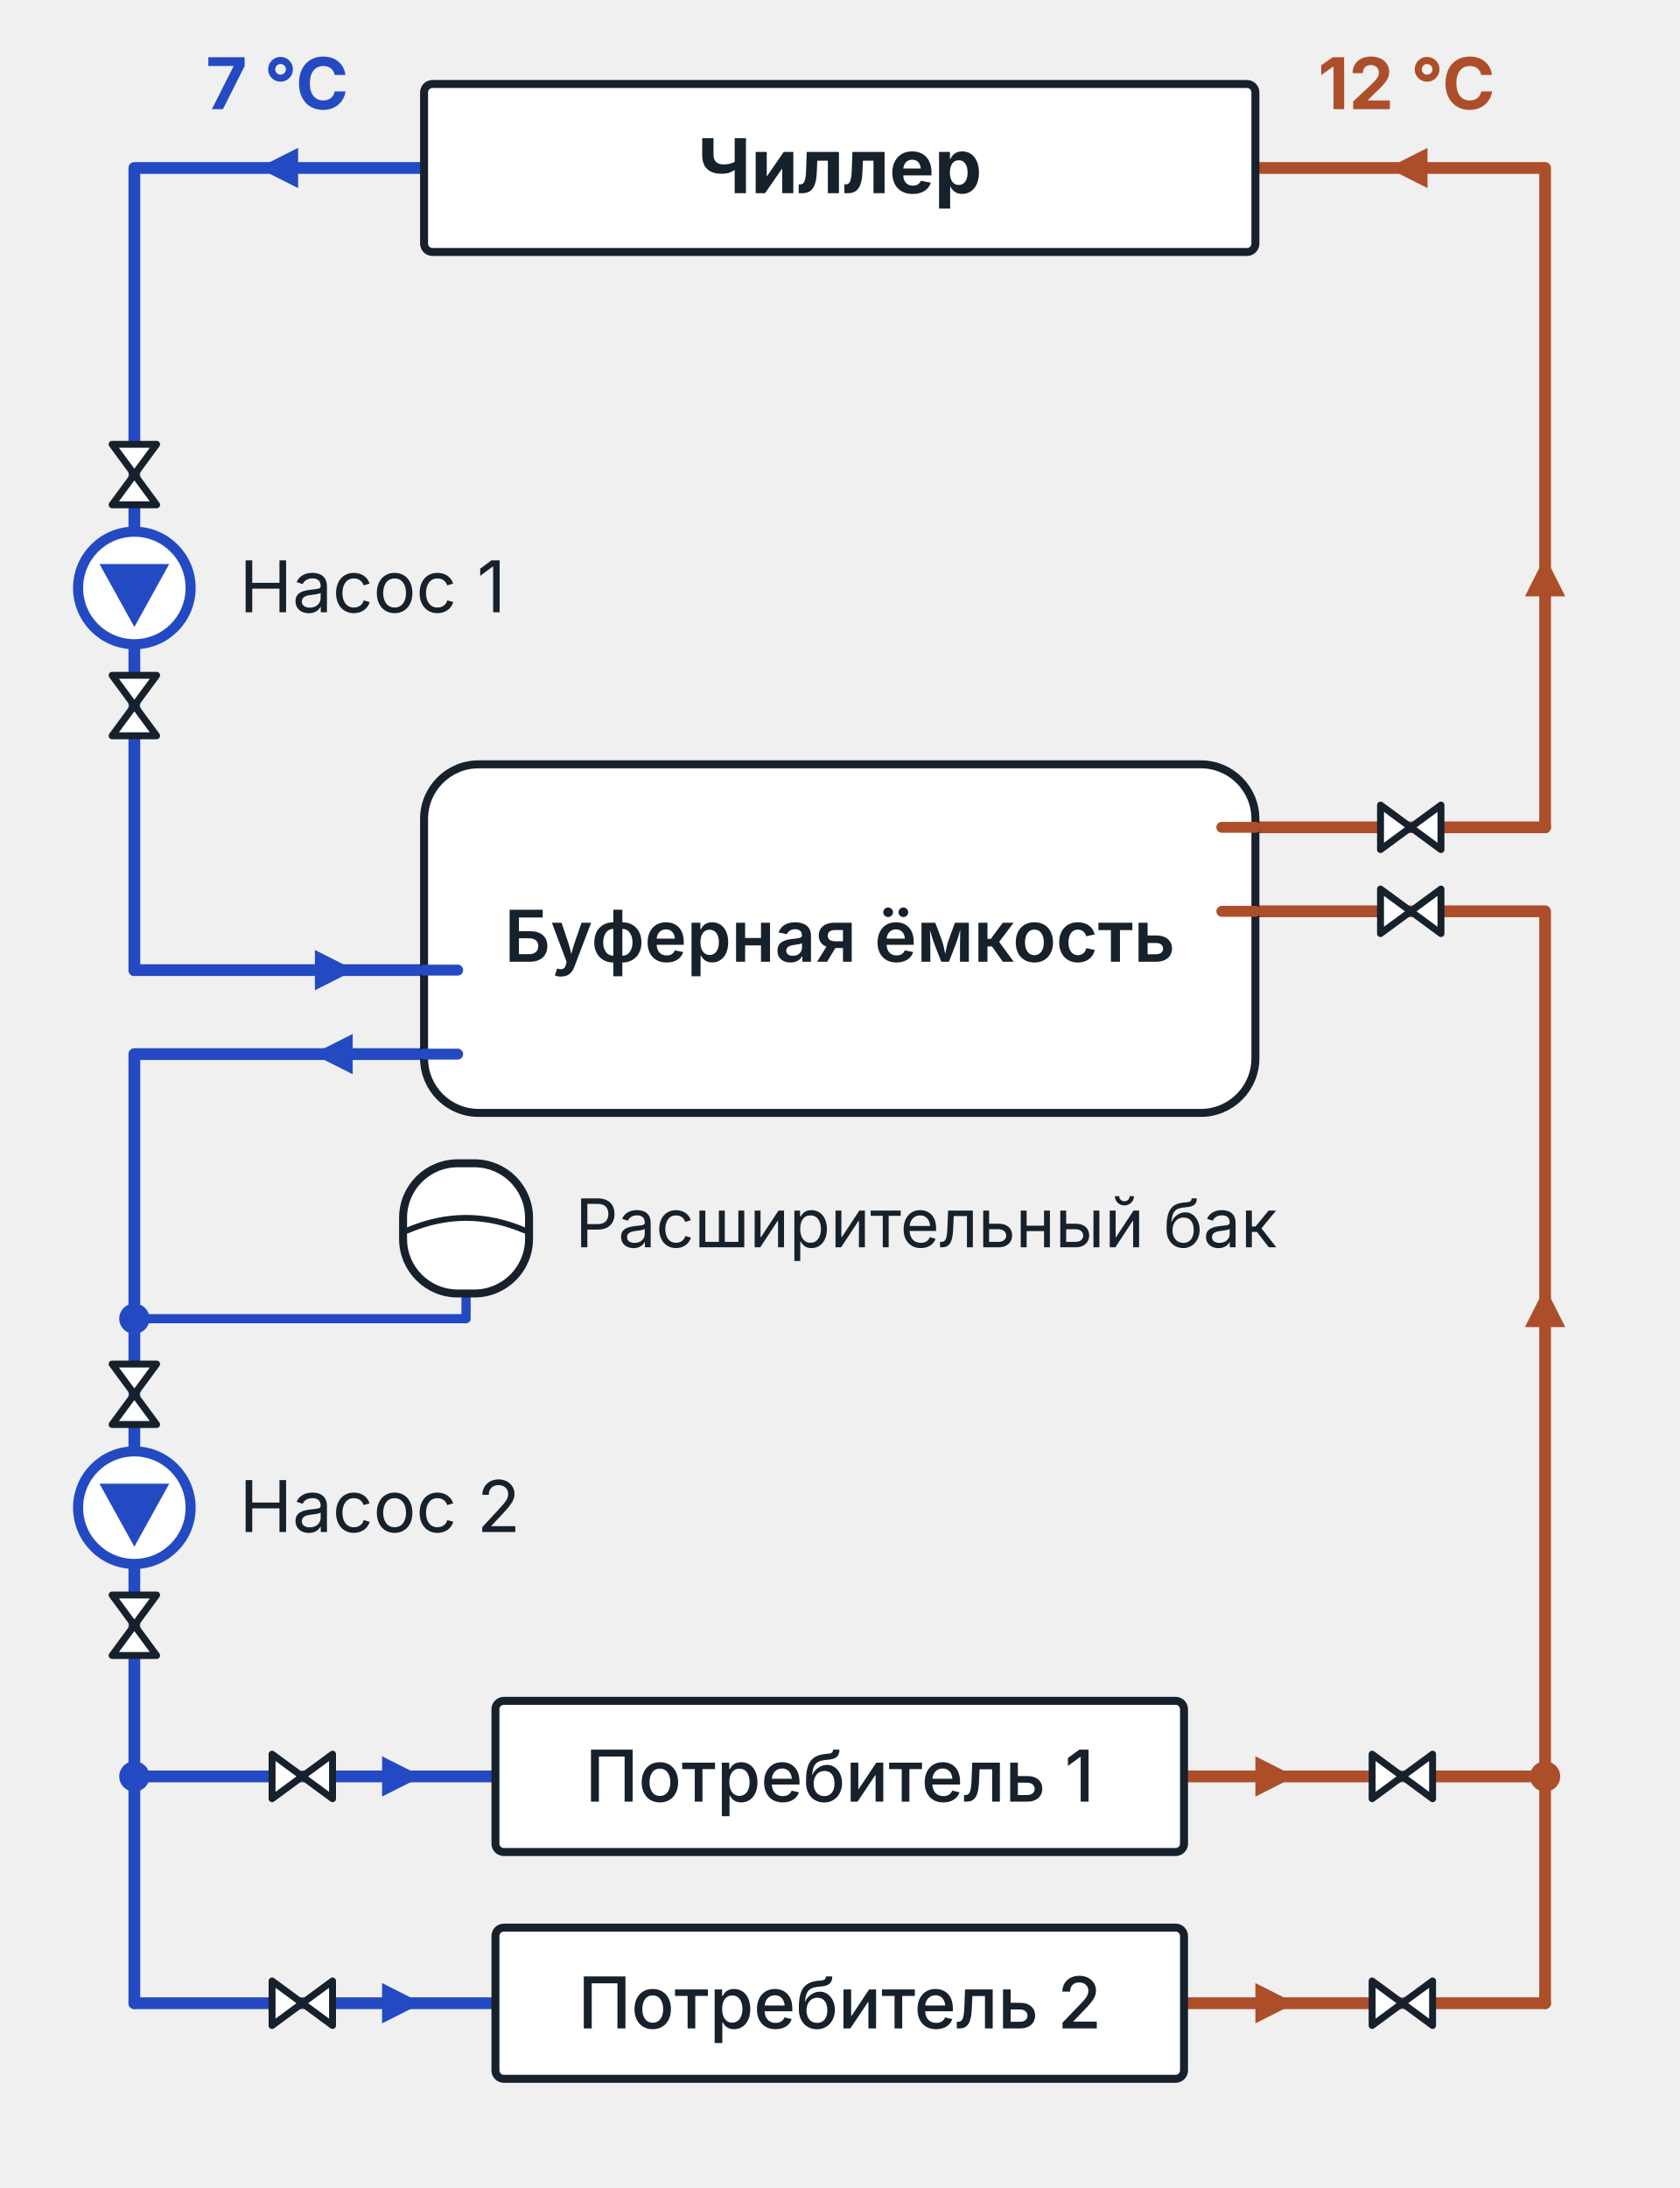
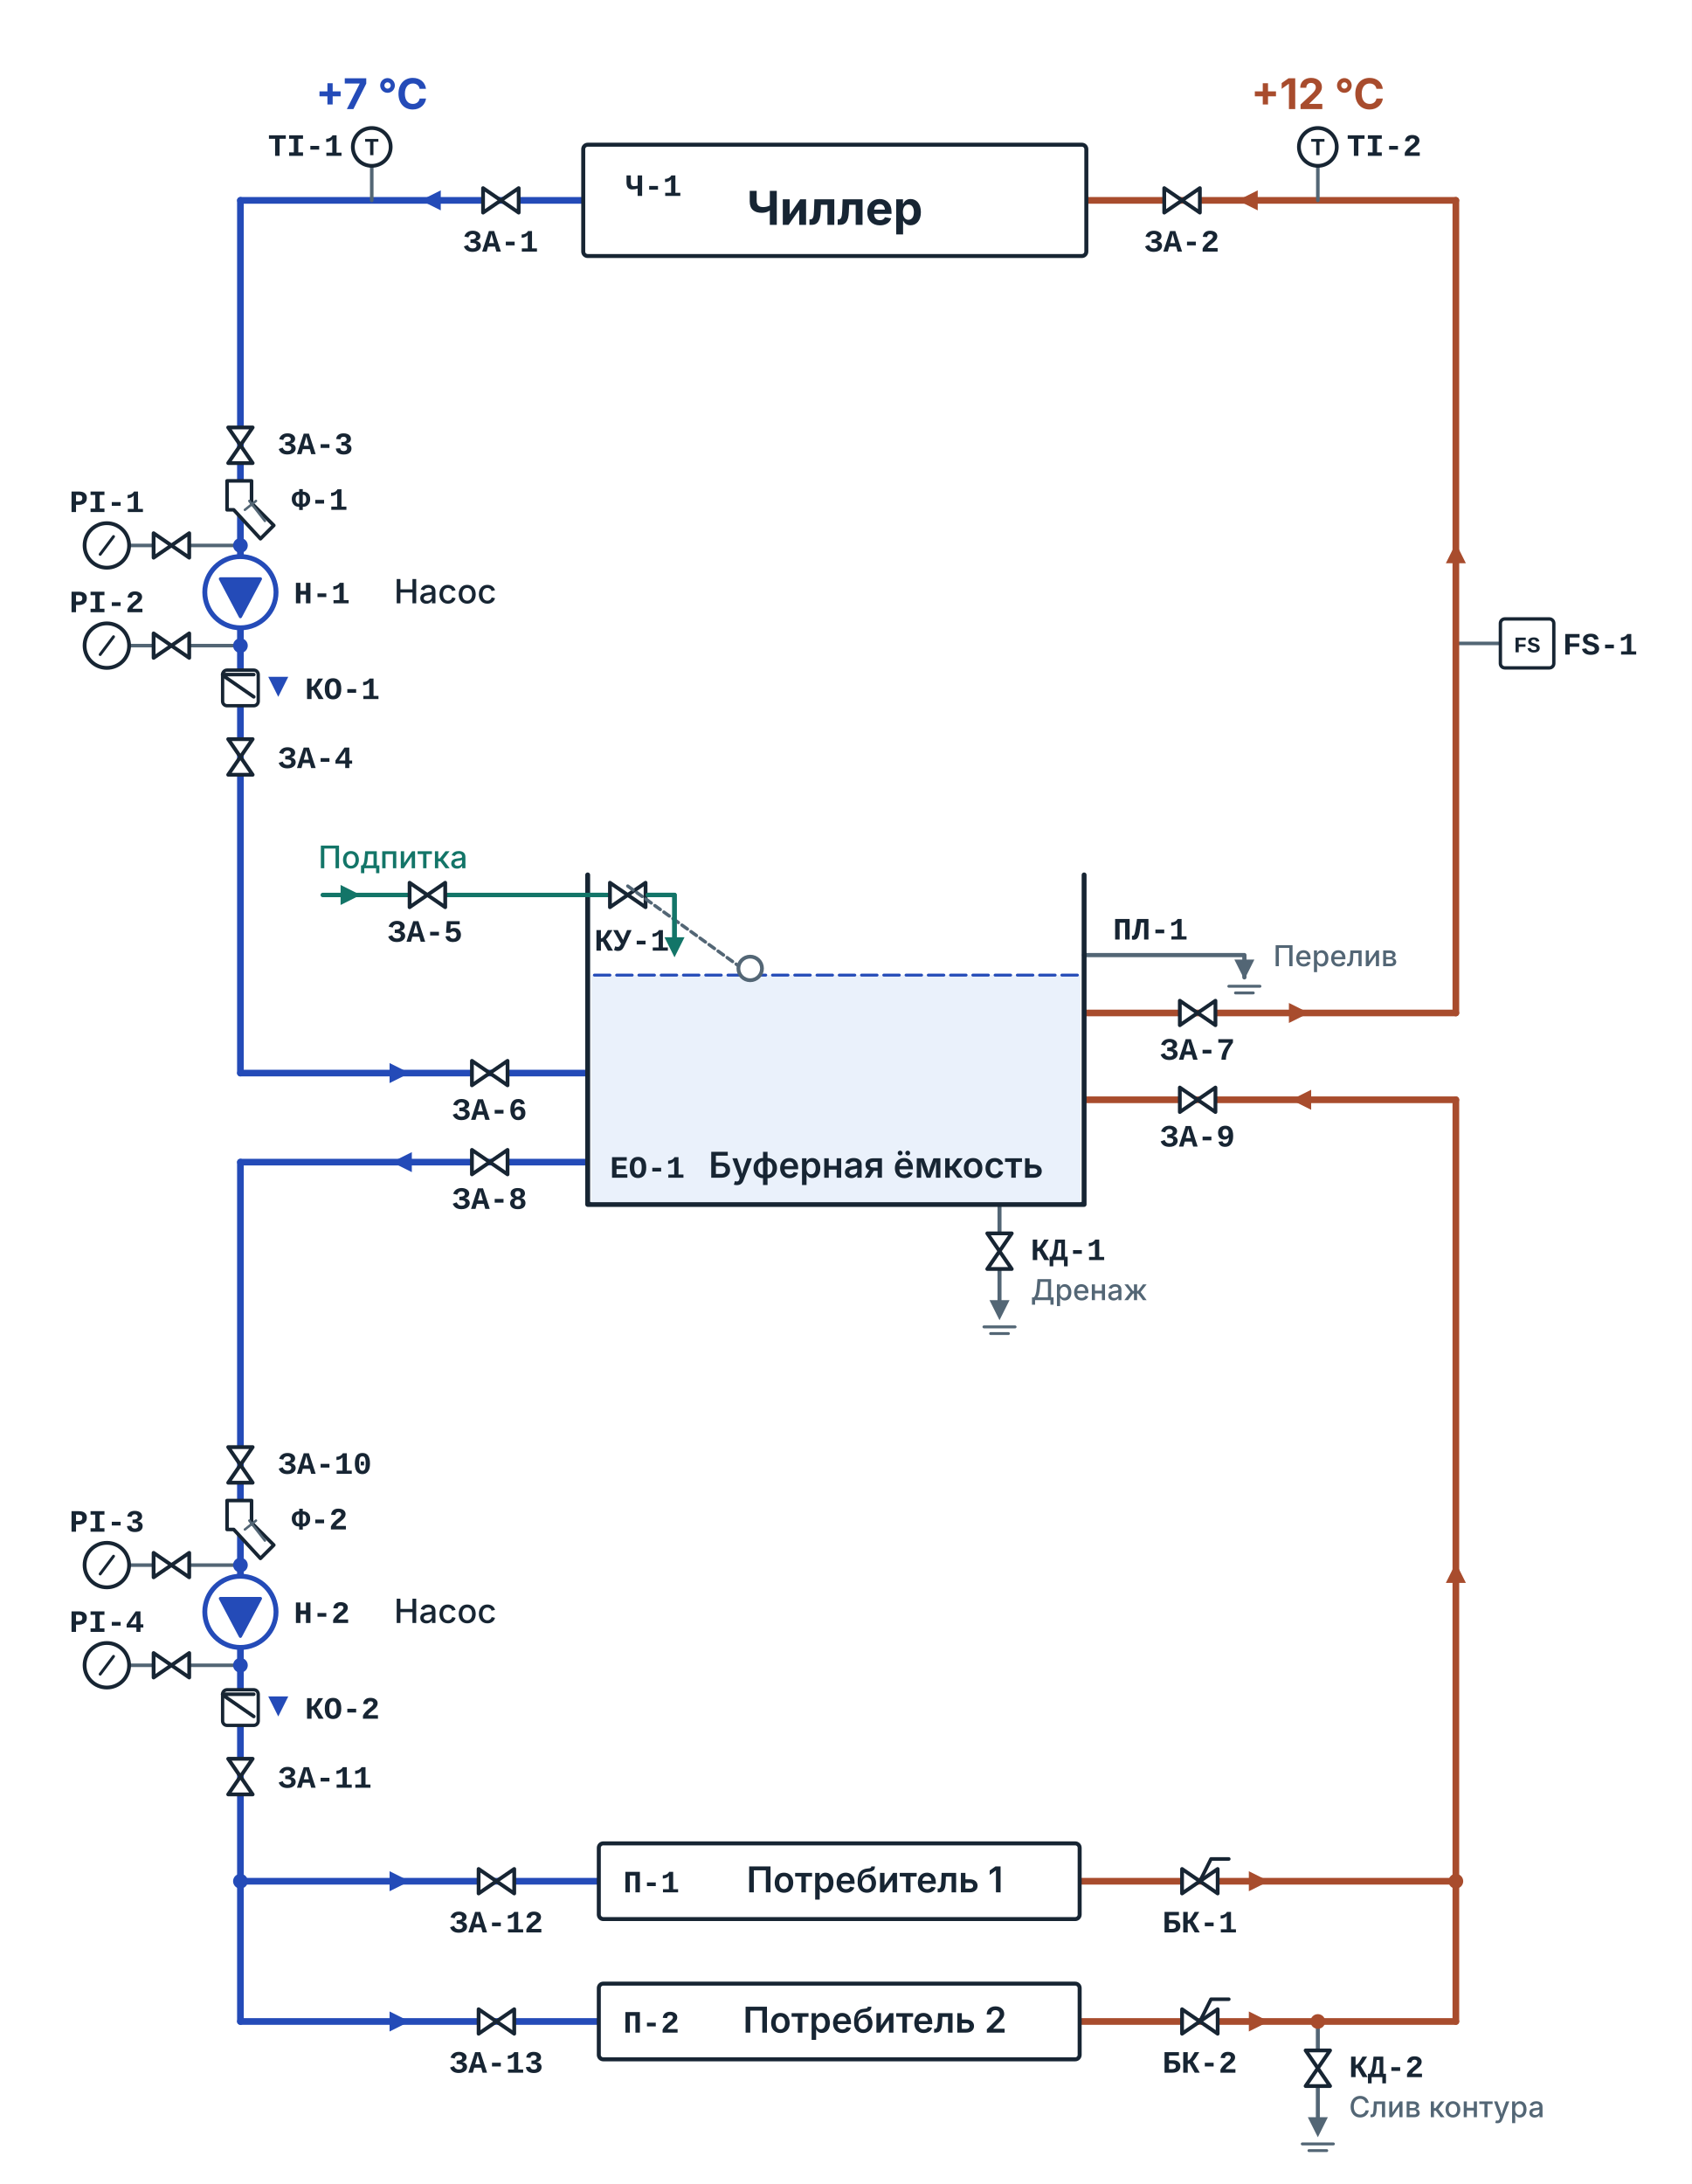
- <svg xmlns="http://www.w3.org/2000/svg" viewBox="0 0 400 521" role="img" aria-labelledby="title desc">
-   <g font-family="Inter, Arial, sans-serif" fill="#16212c">
-     <path d="M101 40 H32 V231" fill="none" stroke="#234ac2" stroke-width="2.8" stroke-linejoin="round" stroke-linecap="round" />
-     <path d="M299 40 H368 V197" fill="none" stroke="#ad4e2a" stroke-width="2.8" stroke-linejoin="round" stroke-linecap="round" />
-     <g class="source">
-       <rect x="101" y="20" width="198" height="40" rx="2" fill="#fff" stroke="#16212c" stroke-width="1.9" />
-       <text x="200" y="46" text-anchor="middle" font-size="18" font-weight="650" fill="#16212c">Чиллер</text>
-     </g>
-     <path class="flow" transform="translate(66 40) rotate(180)" d="M-5 -4.8 L4.5 0 L-5 4.8 Z" fill="#234ac2" />
-     <g class="temperatures">
-       <text x="66" y="26" text-anchor="middle" font-size="17" font-weight="650" fill="#234ac2">7 °C</text>
-       <text x="335" y="26" text-anchor="middle" font-size="17" font-weight="650" fill="#ad4e2a">12 °C</text>
-     </g>
-     <path d="M32 231 H101" fill="none" stroke="#234ac2" stroke-width="2.8" stroke-linejoin="round" stroke-linecap="round" />
-     <path d="M299 197 H368" fill="none" stroke="#ad4e2a" stroke-width="2.8" stroke-linejoin="round" stroke-linecap="round" />
-     <path class="flow" transform="translate(335 40) rotate(180)" d="M-5 -4.8 L4.5 0 L-5 4.8 Z" fill="#ad4e2a" />
-     <path class="flow" transform="translate(368 137) rotate(270)" d="M-5 -4.8 L4.5 0 L-5 4.8 Z" fill="#ad4e2a" />
-     <path class="flow" transform="translate(80 231) rotate(0)" d="M-5 -4.8 L4.5 0 L-5 4.8 Z" fill="#234ac2" />
-     <g class="valve">
-       <path transform="translate(336 197) rotate(0)" d="M-7.2 -5.3 L0 0 L-7.2 5.3 Z M7.2 -5.3 L0 0 L7.2 5.3 Z" fill="#fff" stroke="#16212c" stroke-width="1.65" stroke-linejoin="round" />
-     </g>
-     <path d="M101 251 H32 V477" fill="none" stroke="#234ac2" stroke-width="2.8" stroke-linejoin="round" stroke-linecap="round" />
-     <path d="M299 217 H368 V477" fill="none" stroke="#ad4e2a" stroke-width="2.8" stroke-linejoin="round" stroke-linecap="round" />
-     <path class="flow" transform="translate(79 251) rotate(180)" d="M-5 -4.8 L4.5 0 L-5 4.8 Z" fill="#234ac2" />
-     <path class="flow" transform="translate(368 311) rotate(270)" d="M-5 -4.8 L4.5 0 L-5 4.8 Z" fill="#ad4e2a" />
-     <g class="buffer-tank">
-       <rect x="101" y="182" width="198" height="83" rx="13" fill="#fff" stroke="#16212c" stroke-width="1.9" />
-       <path d="M101 231 H109 M101 251 H109" fill="none" stroke="#234ac2" stroke-width="2.6" stroke-linejoin="round" stroke-linecap="round" />
-       <path d="M291 197 H299 M291 217 H299" fill="none" stroke="#ad4e2a" stroke-width="2.6" stroke-linejoin="round" stroke-linecap="round" />
-       <text x="200" y="229" text-anchor="middle" font-size="17" font-weight="600" fill="#16212c">Буферная ёмкость</text>
-     </g>
-     <g class="valve">
-       <path transform="translate(336 217) rotate(0)" d="M-7.2 -5.3 L0 0 L-7.2 5.3 Z M7.2 -5.3 L0 0 L7.2 5.3 Z" fill="#fff" stroke="#16212c" stroke-width="1.65" stroke-linejoin="round" />
-     </g>
-     <g class="valve">
-       <path transform="translate(32 113) rotate(90)" d="M-7.2 -5.3 L0 0 L-7.2 5.3 Z M7.2 -5.3 L0 0 L7.2 5.3 Z" fill="#fff" stroke="#16212c" stroke-width="1.65" stroke-linejoin="round" />
-     </g>
-     <g class="pump">
-       <circle cx="32" cy="140" r="13.4" fill="#fff" stroke="#234ac2" stroke-width="2.4" />
-       <path d="M23.7 134.3 h16.6 l-8.3 15 Z" fill="#234ac2" />
-       <text x="57" y="145.8" text-anchor="start" font-size="17" font-weight="400" fill="#16212c">Насос 1</text>
-     </g>
-     <g class="valve">
-       <path transform="translate(32 168) rotate(90)" d="M-7.2 -5.3 L0 0 L-7.2 5.3 Z M7.2 -5.3 L0 0 L7.2 5.3 Z" fill="#fff" stroke="#16212c" stroke-width="1.65" stroke-linejoin="round" />
-     </g>
-     <g class="expansion">
-       <path d="M32 314 H111 V308" fill="none" stroke="#234ac2" stroke-width="2.2" stroke-linejoin="round" stroke-linecap="round" />
-       <circle cx="32" cy="314" r="3.6" fill="#234ac2" />
-       <rect x="96" y="277" width="30" height="31" rx="13" fill="#fff" stroke="#16212c" stroke-width="1.9" />
-       <path d="M97 293 q14 -6 28 0" fill="none" stroke="#16212c" stroke-width="1.4" stroke-linejoin="round" stroke-linecap="round" />
-       <text x="137" y="297" text-anchor="start" font-size="16" font-weight="400" fill="#16212c">Расширительный бак</text>
-     </g>
-     <g class="valve">
-       <path transform="translate(32 332) rotate(90)" d="M-7.2 -5.3 L0 0 L-7.2 5.3 Z M7.2 -5.3 L0 0 L7.2 5.3 Z" fill="#fff" stroke="#16212c" stroke-width="1.65" stroke-linejoin="round" />
-     </g>
-     <g class="pump">
-       <circle cx="32" cy="359" r="13.4" fill="#fff" stroke="#234ac2" stroke-width="2.4" />
-       <path d="M23.7 353.3 h16.6 l-8.3 15 Z" fill="#234ac2" />
-       <text x="57" y="364.8" text-anchor="start" font-size="17" font-weight="400" fill="#16212c">Насос 2</text>
-     </g>
-     <g class="valve">
-       <path transform="translate(32 387) rotate(90)" d="M-7.2 -5.3 L0 0 L-7.2 5.3 Z M7.2 -5.3 L0 0 L7.2 5.3 Z" fill="#fff" stroke="#16212c" stroke-width="1.65" stroke-linejoin="round" />
-     </g>
-     <path d="M32 423 H118" fill="none" stroke="#234ac2" stroke-width="2.8" stroke-linejoin="round" stroke-linecap="round" />
-     <path d="M282 423 H368" fill="none" stroke="#ad4e2a" stroke-width="2.8" stroke-linejoin="round" stroke-linecap="round" />
-     <circle cx="32" cy="423" r="3.6" fill="#234ac2" />
-     <circle cx="368" cy="423" r="3.6" fill="#ad4e2a" />
-     <g class="valve">
-       <path transform="translate(72 423) rotate(0)" d="M-7.2 -5.3 L0 0 L-7.2 5.3 Z M7.2 -5.3 L0 0 L7.2 5.3 Z" fill="#fff" stroke="#16212c" stroke-width="1.65" stroke-linejoin="round" />
-     </g>
-     <path class="flow" transform="translate(96 423) rotate(0)" d="M-5 -4.8 L4.5 0 L-5 4.8 Z" fill="#234ac2" />
-     <path class="flow" transform="translate(304 423) rotate(0)" d="M-5 -4.8 L4.5 0 L-5 4.8 Z" fill="#ad4e2a" />
-     <g class="valve">
-       <path transform="translate(334 423) rotate(0)" d="M-7.2 -5.3 L0 0 L-7.2 5.3 Z M7.2 -5.3 L0 0 L7.2 5.3 Z" fill="#fff" stroke="#16212c" stroke-width="1.65" stroke-linejoin="round" />
-     </g>
-     <g class="consumer">
-       <rect x="118" y="405" width="164" height="36" rx="2" fill="#fff" stroke="#16212c" stroke-width="1.9" />
-       <text x="200" y="429" text-anchor="middle" font-size="17" font-weight="550" fill="#16212c">Потребитель 1</text>
-     </g>
-     <path d="M32 477 H118" fill="none" stroke="#234ac2" stroke-width="2.8" stroke-linejoin="round" stroke-linecap="round" />
-     <path d="M282 477 H368" fill="none" stroke="#ad4e2a" stroke-width="2.8" stroke-linejoin="round" stroke-linecap="round" />
-     <g class="valve">
-       <path transform="translate(72 477) rotate(0)" d="M-7.2 -5.3 L0 0 L-7.2 5.3 Z M7.2 -5.3 L0 0 L7.2 5.3 Z" fill="#fff" stroke="#16212c" stroke-width="1.65" stroke-linejoin="round" />
-     </g>
-     <path class="flow" transform="translate(96 477) rotate(0)" d="M-5 -4.8 L4.5 0 L-5 4.8 Z" fill="#234ac2" />
-     <path class="flow" transform="translate(304 477) rotate(0)" d="M-5 -4.8 L4.5 0 L-5 4.8 Z" fill="#ad4e2a" />
-     <g class="valve">
-       <path transform="translate(334 477) rotate(0)" d="M-7.2 -5.3 L0 0 L-7.2 5.3 Z M7.2 -5.3 L0 0 L7.2 5.3 Z" fill="#fff" stroke="#16212c" stroke-width="1.65" stroke-linejoin="round" />
-     </g>
-     <g class="consumer">
-       <rect x="118" y="459" width="164" height="36" rx="2" fill="#fff" stroke="#16212c" stroke-width="1.9" />
-       <text x="200" y="483" text-anchor="middle" font-size="17" font-weight="550" fill="#16212c">Потребитель 2</text>
+ <svg xmlns="http://www.w3.org/2000/svg" viewBox="0 0 760 981" role="img" aria-labelledby="t d">
+   <rect x="0" y="0" width="760" height="981" rx="0" fill="#fff" stroke="none" stroke-width="0" />
+   <g font-family="Inter, Arial, sans-serif" fill="#172533">
+     <path d="M262 90 H108" stroke="#244bb8" stroke-width="3" fill="none" stroke-linejoin="round" stroke-linecap="round" />
+     <path d="M488 90 H654" stroke="#a84c2d" stroke-width="3" fill="none" stroke-linejoin="round" stroke-linecap="round" />
+     <path d="M167 90 V66" stroke="#536675" stroke-width="1.6" fill="none" stroke-linejoin="round" stroke-linecap="round" />
+     <path d="M592 90 V66" stroke="#536675" stroke-width="1.6" fill="none" stroke-linejoin="round" stroke-linecap="round" />
+     <path d="M108 245 H57" stroke="#536675" stroke-width="1.6" fill="none" stroke-linejoin="round" stroke-linecap="round" />
+     <path d="M108 290 H57" stroke="#536675" stroke-width="1.6" fill="none" stroke-linejoin="round" stroke-linecap="round" />
+     <path d="M654 289 H676" stroke="#536675" stroke-width="1.6" fill="none" stroke-linejoin="round" stroke-linecap="round" />
+     <path d="M145 402 H303 V426" stroke="#137568" stroke-width="2" fill="none" stroke-linejoin="round" stroke-linecap="round" />
+     <path d="M487 429 H559 v10" stroke="#536675" stroke-width="1.9" fill="none" stroke-linejoin="round" stroke-linecap="round" />
+     <path d="M449 541 v48" stroke="#536675" stroke-width="1.8" fill="none" stroke-linejoin="round" stroke-linecap="round" />
+     <path d="M108 482 H263" stroke="#244bb8" stroke-width="3" fill="none" stroke-linejoin="round" stroke-linecap="round" />
+     <path d="M654 455 H488" stroke="#a84c2d" stroke-width="3" fill="none" stroke-linejoin="round" stroke-linecap="round" />
+     <path d="M108 522 H263" stroke="#244bb8" stroke-width="3" fill="none" stroke-linejoin="round" stroke-linecap="round" />
+     <path d="M654 494 H488" stroke="#a84c2d" stroke-width="3" fill="none" stroke-linejoin="round" stroke-linecap="round" />
+     <path d="M108 90 V482" stroke="#244bb8" stroke-width="3" fill="none" stroke-linejoin="round" stroke-linecap="round" />
+     <path d="M654 90 V455" stroke="#a84c2d" stroke-width="3" fill="none" stroke-linejoin="round" stroke-linecap="round" />
+     <path d="M108 703 H57" stroke="#536675" stroke-width="1.6" fill="none" stroke-linejoin="round" stroke-linecap="round" />
+     <path d="M108 748 H57" stroke="#536675" stroke-width="1.6" fill="none" stroke-linejoin="round" stroke-linecap="round" />
+     <path d="M108 522 V908" stroke="#244bb8" stroke-width="3" fill="none" stroke-linejoin="round" stroke-linecap="round" />
+     <path d="M654 494 V908" stroke="#a84c2d" stroke-width="3" fill="none" stroke-linejoin="round" stroke-linecap="round" />
+     <path d="M108 845 H269" stroke="#244bb8" stroke-width="3" fill="none" stroke-linejoin="round" stroke-linecap="round" />
+     <path d="M485 845 H654" stroke="#a84c2d" stroke-width="3" fill="none" stroke-linejoin="round" stroke-linecap="round" />
+     <path d="M108 908 H269" stroke="#244bb8" stroke-width="3" fill="none" stroke-linejoin="round" stroke-linecap="round" />
+     <path d="M485 908 H654" stroke="#a84c2d" stroke-width="3" fill="none" stroke-linejoin="round" stroke-linecap="round" />
+     <path d="M592 908 v48" stroke="#536675" stroke-width="1.8" fill="none" stroke-linejoin="round" stroke-linecap="round" />
+     <g data-pos="Ч-1" data-type="Ч">
+       <rect x="262" y="65" width="226" height="50" rx="2" fill="#fff" stroke="#172533" stroke-width="1.8" />
+       <text x="281" y="88" text-anchor="start" font-size="14" fill="#172533" font-weight="650" font-family="Consolas, 'Liberation Mono', monospace">Ч-1</text>
+       <text x="375" y="101" text-anchor="middle" font-size="21" fill="#172533" font-weight="650">Чиллер</text>
+     </g>
+     <g data-pos="ЗА-1" data-type="ЗА">
+       <g transform="translate(225 90) rotate(0)">
+         <path d="M-8 -5.5 L0 0 L-8 5.5 Z M8 -5.5 L0 0 L8 5.5 Z" stroke="#172533" stroke-width="1.7" fill="#fff" stroke-linejoin="round" stroke-linecap="round" />
+       </g>
+       <text x="225" y="113" text-anchor="middle" font-size="14" fill="#172533" font-weight="650" font-family="Consolas, 'Liberation Mono', monospace">ЗА-1</text>
+     </g>
+     <g data-pos="ЗА-2" data-type="ЗА">
+       <g transform="translate(531 90) rotate(0)">
+         <path d="M-8 -5.5 L0 0 L-8 5.5 Z M8 -5.5 L0 0 L8 5.5 Z" stroke="#172533" stroke-width="1.7" fill="#fff" stroke-linejoin="round" stroke-linecap="round" />
+       </g>
+       <text x="531" y="113" text-anchor="middle" font-size="14" fill="#172533" font-weight="650" font-family="Consolas, 'Liberation Mono', monospace">ЗА-2</text>
+     </g>
+     <g data-pos="TI-1" data-type="TI">
+       <circle cx="167" cy="66" r="8.5" fill="#fff" stroke="#172533" stroke-width="1.7" />
+       <text x="167" y="69.7" text-anchor="middle" font-size="10" fill="#172533" font-weight="650">T</text>
+       <text x="154" y="70" text-anchor="end" font-size="14" fill="#172533" font-weight="650" font-family="Consolas, 'Liberation Mono', monospace">TI-1</text>
+       <text x="167" y="49" text-anchor="middle" font-size="19" fill="#244bb8" font-weight="700">+7 °C</text>
+     </g>
+     <g data-pos="TI-2" data-type="TI">
+       <circle cx="592" cy="66" r="8.5" fill="#fff" stroke="#172533" stroke-width="1.7" />
+       <text x="592" y="69.7" text-anchor="middle" font-size="10" fill="#172533" font-weight="650">T</text>
+       <text x="605" y="70" text-anchor="start" font-size="14" fill="#172533" font-weight="650" font-family="Consolas, 'Liberation Mono', monospace">TI-2</text>
+       <text x="592" y="49" text-anchor="middle" font-size="19" fill="#a84c2d" font-weight="700">+12 °C</text>
+     </g>
+     <path transform="translate(193 90) rotate(180)" d="M-5 -4.5 L4 0 L-5 4.5 Z" fill="#244bb8" />
+     <path transform="translate(560 90) rotate(180)" d="M-5 -4.5 L4 0 L-5 4.5 Z" fill="#a84c2d" />
+     <g data-pos="ЗА-3" data-type="ЗА">
+       <g transform="translate(108 200) rotate(90)">
+         <path d="M-8 -5.5 L0 0 L-8 5.5 Z M8 -5.5 L0 0 L8 5.5 Z" stroke="#172533" stroke-width="1.7" fill="#fff" stroke-linejoin="round" stroke-linecap="round" />
+       </g>
+       <text x="125" y="204" text-anchor="start" font-size="14" fill="#172533" font-weight="650" font-family="Consolas, 'Liberation Mono', monospace">ЗА-3</text>
+     </g>
+     <g data-pos="Ф-1" data-type="Ф">
+       <path d="M102 216 L113 216 L113 226 L123 236 l-6 6 -12 -13 h-3 Z" stroke="#172533" stroke-width="1.6" fill="#fff" stroke-linejoin="round" stroke-linecap="round" />
+       <path d="M112 225 l7 9 m-9 -5 5 -4" stroke="#536675" stroke-width="1.1" fill="none" stroke-linejoin="round" stroke-linecap="round" />
+       <text x="131" y="229" text-anchor="start" font-size="14" fill="#172533" font-weight="650" font-family="Consolas, 'Liberation Mono', monospace">Ф-1</text>
+     </g>
+     <g data-pos="Н-1" data-type="Н">
+       <circle cx="108" cy="266" r="16" fill="#fff" stroke="#244bb8" stroke-width="2.2" />
+       <path d="M99 260 h18 l-9 17 Z" stroke="#244bb8" stroke-width="1.4" fill="#244bb8" stroke-linejoin="round" stroke-linecap="round" />
+       <text x="132" y="271" text-anchor="start" font-size="14" fill="#172533" font-weight="650" font-family="Consolas, 'Liberation Mono', monospace">Н-1</text>
+       <text x="177" y="271" text-anchor="start" font-size="15" fill="#172533" font-weight="450">Насос</text>
+     </g>
+     <circle cx="108" cy="245" r="3.3" fill="#244bb8" stroke="#244bb8" stroke-width="0" />
+     <g data-pos="PI-1" data-type="PI">
+       <circle cx="48" cy="245" r="10" fill="#fff" stroke="#172533" stroke-width="1.7" />
+       <path d="M45 249 l6 -8" stroke="#172533" stroke-width="1.3" fill="none" stroke-linejoin="round" stroke-linecap="round" />
+       <g transform="translate(77 245) rotate(0)">
+         <path d="M-8 -5.5 L0 0 L-8 5.5 Z M8 -5.5 L0 0 L8 5.5 Z" stroke="#172533" stroke-width="1.7" fill="#fff" stroke-linejoin="round" stroke-linecap="round" />
+       </g>
+       <text x="48" y="230" text-anchor="middle" font-size="14" fill="#172533" font-weight="650" font-family="Consolas, 'Liberation Mono', monospace">PI-1</text>
+     </g>
+     <circle cx="108" cy="290" r="3.3" fill="#244bb8" stroke="#244bb8" stroke-width="0" />
+     <g data-pos="PI-2" data-type="PI">
+       <circle cx="48" cy="290" r="10" fill="#fff" stroke="#172533" stroke-width="1.7" />
+       <path d="M45 294 l6 -8" stroke="#172533" stroke-width="1.3" fill="none" stroke-linejoin="round" stroke-linecap="round" />
+       <g transform="translate(77 290) rotate(0)">
+         <path d="M-8 -5.5 L0 0 L-8 5.5 Z M8 -5.5 L0 0 L8 5.5 Z" stroke="#172533" stroke-width="1.7" fill="#fff" stroke-linejoin="round" stroke-linecap="round" />
+       </g>
+       <text x="48" y="275" text-anchor="middle" font-size="14" fill="#172533" font-weight="650" font-family="Consolas, 'Liberation Mono', monospace">PI-2</text>
+     </g>
+     <g data-pos="КО-1" data-type="КО">
+       <rect x="100" y="301" width="16" height="16" rx="2" fill="#fff" stroke="#172533" stroke-width="1.5" />
+       <path d="M101 304 l13 9 m-14 -10 h14" stroke="#172533" stroke-width="1.6" fill="none" stroke-linejoin="round" stroke-linecap="round" />
+       <path transform="translate(125 309) rotate(90)" d="M-5 -4.5 L4 0 L-5 4.5 Z" fill="#244bb8" />
+       <text x="137" y="314" text-anchor="start" font-size="14" fill="#172533" font-weight="650" font-family="Consolas, 'Liberation Mono', monospace">КО-1</text>
+     </g>
+     <g data-pos="ЗА-4" data-type="ЗА">
+       <g transform="translate(108 340) rotate(90)">
+         <path d="M-8 -5.5 L0 0 L-8 5.5 Z M8 -5.5 L0 0 L8 5.5 Z" stroke="#172533" stroke-width="1.7" fill="#fff" stroke-linejoin="round" stroke-linecap="round" />
+       </g>
+       <text x="125" y="345" text-anchor="start" font-size="14" fill="#172533" font-weight="650" font-family="Consolas, 'Liberation Mono', monospace">ЗА-4</text>
+     </g>
+     <path transform="translate(654 248) rotate(270)" d="M-5 -4.5 L4 0 L-5 4.5 Z" fill="#a84c2d" />
+     <g data-pos="FS-1" data-type="FS">
+       <rect x="674" y="278" width="24" height="22" rx="2" fill="#fff" stroke="#172533" stroke-width="1.5" />
+       <text x="686" y="293" text-anchor="middle" font-size="10" fill="#172533" font-weight="650" font-family="Consolas, 'Liberation Mono', monospace">FS</text>
+       <text x="702" y="294" text-anchor="start" font-size="14" fill="#172533" font-weight="650" font-family="Consolas, 'Liberation Mono', monospace">FS-1</text>
+     </g>
+     <g data-pos="ЕО-1" data-type="ЕО">
+       <path d="M264 393 V541 H487 V393" stroke="#172533" stroke-width="2.2" fill="none" stroke-linejoin="round" stroke-linecap="round" />
+       <rect x="265.5" y="438" width="220" height="102" rx="0" fill="#eaf1fb" stroke="none" stroke-width="0" />
+       <path d="M267 438 H484" stroke="#244bb8" stroke-width="1.3" fill="none" stroke-linejoin="round" stroke-linecap="round" stroke-dasharray="7 3" />
+       <text x="274" y="529" text-anchor="start" font-size="14" fill="#172533" font-weight="650" font-family="Consolas, 'Liberation Mono', monospace">ЕО-1</text>
+       <text x="393.5" y="529" text-anchor="middle" font-size="16" fill="#172533" font-weight="600">Буферная ёмкость</text>
+     </g>
+     <text x="143" y="390" text-anchor="start" font-size="14" fill="#137568" font-weight="450">Подпитка</text>
+     <path transform="translate(158 402) rotate(0)" d="M-5 -4.5 L4 0 L-5 4.5 Z" fill="#137568" />
+     <g data-pos="ЗА-5" data-type="ЗА">
+       <g transform="translate(192 402) rotate(0)">
+         <path d="M-8 -5.5 L0 0 L-8 5.5 Z M8 -5.5 L0 0 L8 5.5 Z" stroke="#172533" stroke-width="1.7" fill="#fff" stroke-linejoin="round" stroke-linecap="round" />
+       </g>
+       <text x="191" y="423" text-anchor="middle" font-size="14" fill="#172533" font-weight="650" font-family="Consolas, 'Liberation Mono', monospace">ЗА-5</text>
+     </g>
+     <g data-pos="КУ-1" data-type="КУ">
+       <g transform="translate(282 402) rotate(0)">
+         <path d="M-8 -5.5 L0 0 L-8 5.5 Z M8 -5.5 L0 0 L8 5.5 Z" stroke="#172533" stroke-width="1.7" fill="#fff" stroke-linejoin="round" stroke-linecap="round" />
+       </g>
+       <path d="M282 398 L332 434" stroke="#536675" stroke-width="1.5" fill="none" stroke-linejoin="round" stroke-linecap="round" stroke-dasharray="3 2" />
+       <circle cx="337" cy="435" r="5.3" fill="#fff" stroke="#536675" stroke-width="1.7" />
+       <path transform="translate(303 426) rotate(90)" d="M-5 -4.5 L4 0 L-5 4.5 Z" fill="#137568" />
+       <text x="267" y="427" text-anchor="start" font-size="14" fill="#172533" font-weight="650" font-family="Consolas, 'Liberation Mono', monospace">КУ-1</text>
+     </g>
+     <g data-pos="ПЛ-1" data-type="ПЛ">
+       <path transform="translate(559 436) rotate(90)" d="M-5 -4.5 L4 0 L-5 4.5 Z" fill="#536675" />
+       <path d="M552 443 h14 m-11 3 h8" stroke="#536675" stroke-width="1.3" fill="none" stroke-linejoin="round" stroke-linecap="round" />
+       <text x="500" y="422" text-anchor="start" font-size="14" fill="#172533" font-weight="650" font-family="Consolas, 'Liberation Mono', monospace">ПЛ-1</text>
+       <text x="572" y="434" text-anchor="start" font-size="13" fill="#536675" font-weight="450">Перелив</text>
+     </g>
+     <g data-pos="КД-1" data-type="КД">
+       <g transform="translate(449 562) rotate(90)">
+         <path d="M-8 -5.5 L0 0 L-8 5.5 Z M8 -5.5 L0 0 L8 5.5 Z" stroke="#172533" stroke-width="1.7" fill="#fff" stroke-linejoin="round" stroke-linecap="round" />
+       </g>
+       <path transform="translate(449 589) rotate(90)" d="M-5 -4.5 L4 0 L-5 4.5 Z" fill="#536675" />
+       <path d="M442 596 h14 m-11 3 h8" stroke="#536675" stroke-width="1.3" fill="none" stroke-linejoin="round" stroke-linecap="round" />
+       <text x="463" y="566" text-anchor="start" font-size="14" fill="#172533" font-weight="650" font-family="Consolas, 'Liberation Mono', monospace">КД-1</text>
+       <text x="463" y="584" text-anchor="start" font-size="13" fill="#536675" font-weight="450">Дренаж</text>
+     </g>
+     <path d="M263 402 H271 M291 402 H303 V424" stroke="#137568" stroke-width="2" fill="none" stroke-linejoin="round" stroke-linecap="round" />
+     <g data-pos="ЗА-6" data-type="ЗА">
+       <g transform="translate(220 482) rotate(0)">
+         <path d="M-8 -5.5 L0 0 L-8 5.5 Z M8 -5.5 L0 0 L8 5.5 Z" stroke="#172533" stroke-width="1.7" fill="#fff" stroke-linejoin="round" stroke-linecap="round" />
+       </g>
+       <text x="220" y="503" text-anchor="middle" font-size="14" fill="#172533" font-weight="650" font-family="Consolas, 'Liberation Mono', monospace">ЗА-6</text>
+     </g>
+     <path transform="translate(180 482) rotate(0)" d="M-5 -4.5 L4 0 L-5 4.5 Z" fill="#244bb8" />
+     <g data-pos="ЗА-7" data-type="ЗА">
+       <g transform="translate(538 455) rotate(0)">
+         <path d="M-8 -5.5 L0 0 L-8 5.5 Z M8 -5.5 L0 0 L8 5.5 Z" stroke="#172533" stroke-width="1.7" fill="#fff" stroke-linejoin="round" stroke-linecap="round" />
+       </g>
+       <text x="538" y="476" text-anchor="middle" font-size="14" fill="#172533" font-weight="650" font-family="Consolas, 'Liberation Mono', monospace">ЗА-7</text>
+     </g>
+     <path transform="translate(584 455) rotate(0)" d="M-5 -4.5 L4 0 L-5 4.5 Z" fill="#a84c2d" />
+     <g data-pos="ЗА-8" data-type="ЗА">
+       <g transform="translate(220 522) rotate(0)">
+         <path d="M-8 -5.5 L0 0 L-8 5.5 Z M8 -5.5 L0 0 L8 5.5 Z" stroke="#172533" stroke-width="1.7" fill="#fff" stroke-linejoin="round" stroke-linecap="round" />
+       </g>
+       <text x="220" y="543" text-anchor="middle" font-size="14" fill="#172533" font-weight="650" font-family="Consolas, 'Liberation Mono', monospace">ЗА-8</text>
+     </g>
+     <path transform="translate(180 522) rotate(180)" d="M-5 -4.5 L4 0 L-5 4.5 Z" fill="#244bb8" />
+     <g data-pos="ЗА-9" data-type="ЗА">
+       <g transform="translate(538 494) rotate(0)">
+         <path d="M-8 -5.5 L0 0 L-8 5.5 Z M8 -5.5 L0 0 L8 5.5 Z" stroke="#172533" stroke-width="1.7" fill="#fff" stroke-linejoin="round" stroke-linecap="round" />
+       </g>
+       <text x="538" y="515" text-anchor="middle" font-size="14" fill="#172533" font-weight="650" font-family="Consolas, 'Liberation Mono', monospace">ЗА-9</text>
+     </g>
+     <path transform="translate(584 494) rotate(180)" d="M-5 -4.5 L4 0 L-5 4.5 Z" fill="#a84c2d" />
+     <g data-pos="ЗА-10" data-type="ЗА">
+       <g transform="translate(108 658) rotate(90)">
+         <path d="M-8 -5.5 L0 0 L-8 5.5 Z M8 -5.5 L0 0 L8 5.5 Z" stroke="#172533" stroke-width="1.7" fill="#fff" stroke-linejoin="round" stroke-linecap="round" />
+       </g>
+       <text x="125" y="662" text-anchor="start" font-size="14" fill="#172533" font-weight="650" font-family="Consolas, 'Liberation Mono', monospace">ЗА-10</text>
+     </g>
+     <g data-pos="Ф-2" data-type="Ф">
+       <path d="M102 674 L113 674 L113 684 L123 694 l-6 6 -12 -13 h-3 Z" stroke="#172533" stroke-width="1.6" fill="#fff" stroke-linejoin="round" stroke-linecap="round" />
+       <path d="M112 683 l7 9 m-9 -5 5 -4" stroke="#536675" stroke-width="1.1" fill="none" stroke-linejoin="round" stroke-linecap="round" />
+       <text x="131" y="687" text-anchor="start" font-size="14" fill="#172533" font-weight="650" font-family="Consolas, 'Liberation Mono', monospace">Ф-2</text>
+     </g>
+     <g data-pos="Н-2" data-type="Н">
+       <circle cx="108" cy="724" r="16" fill="#fff" stroke="#244bb8" stroke-width="2.2" />
+       <path d="M99 718 h18 l-9 17 Z" stroke="#244bb8" stroke-width="1.4" fill="#244bb8" stroke-linejoin="round" stroke-linecap="round" />
+       <text x="132" y="729" text-anchor="start" font-size="14" fill="#172533" font-weight="650" font-family="Consolas, 'Liberation Mono', monospace">Н-2</text>
+       <text x="177" y="729" text-anchor="start" font-size="15" fill="#172533" font-weight="450">Насос</text>
+     </g>
+     <circle cx="108" cy="703" r="3.3" fill="#244bb8" stroke="#244bb8" stroke-width="0" />
+     <g data-pos="PI-3" data-type="PI">
+       <circle cx="48" cy="703" r="10" fill="#fff" stroke="#172533" stroke-width="1.7" />
+       <path d="M45 707 l6 -8" stroke="#172533" stroke-width="1.3" fill="none" stroke-linejoin="round" stroke-linecap="round" />
+       <g transform="translate(77 703) rotate(0)">
+         <path d="M-8 -5.5 L0 0 L-8 5.5 Z M8 -5.5 L0 0 L8 5.5 Z" stroke="#172533" stroke-width="1.7" fill="#fff" stroke-linejoin="round" stroke-linecap="round" />
+       </g>
+       <text x="48" y="688" text-anchor="middle" font-size="14" fill="#172533" font-weight="650" font-family="Consolas, 'Liberation Mono', monospace">PI-3</text>
+     </g>
+     <circle cx="108" cy="748" r="3.3" fill="#244bb8" stroke="#244bb8" stroke-width="0" />
+     <g data-pos="PI-4" data-type="PI">
+       <circle cx="48" cy="748" r="10" fill="#fff" stroke="#172533" stroke-width="1.7" />
+       <path d="M45 752 l6 -8" stroke="#172533" stroke-width="1.3" fill="none" stroke-linejoin="round" stroke-linecap="round" />
+       <g transform="translate(77 748) rotate(0)">
+         <path d="M-8 -5.5 L0 0 L-8 5.5 Z M8 -5.5 L0 0 L8 5.5 Z" stroke="#172533" stroke-width="1.7" fill="#fff" stroke-linejoin="round" stroke-linecap="round" />
+       </g>
+       <text x="48" y="733" text-anchor="middle" font-size="14" fill="#172533" font-weight="650" font-family="Consolas, 'Liberation Mono', monospace">PI-4</text>
+     </g>
+     <g data-pos="КО-2" data-type="КО">
+       <rect x="100" y="759" width="16" height="16" rx="2" fill="#fff" stroke="#172533" stroke-width="1.5" />
+       <path d="M101 762 l13 9 m-14 -10 h14" stroke="#172533" stroke-width="1.6" fill="none" stroke-linejoin="round" stroke-linecap="round" />
+       <path transform="translate(125 767) rotate(90)" d="M-5 -4.5 L4 0 L-5 4.5 Z" fill="#244bb8" />
+       <text x="137" y="772" text-anchor="start" font-size="14" fill="#172533" font-weight="650" font-family="Consolas, 'Liberation Mono', monospace">КО-2</text>
+     </g>
+     <g data-pos="ЗА-11" data-type="ЗА">
+       <g transform="translate(108 798) rotate(90)">
+         <path d="M-8 -5.5 L0 0 L-8 5.5 Z M8 -5.5 L0 0 L8 5.5 Z" stroke="#172533" stroke-width="1.7" fill="#fff" stroke-linejoin="round" stroke-linecap="round" />
+       </g>
+       <text x="125" y="803" text-anchor="start" font-size="14" fill="#172533" font-weight="650" font-family="Consolas, 'Liberation Mono', monospace">ЗА-11</text>
+     </g>
+     <path transform="translate(654 706) rotate(270)" d="M-5 -4.5 L4 0 L-5 4.5 Z" fill="#a84c2d" />
+     <circle cx="108" cy="845" r="3.3" fill="#244bb8" stroke="#244bb8" stroke-width="0" />
+     <circle cx="654" cy="845" r="3.3" fill="#a84c2d" stroke="#a84c2d" stroke-width="0" />
+     <g data-pos="П-1" data-type="П">
+       <rect x="269" y="828" width="216" height="34" rx="2" fill="#fff" stroke="#172533" stroke-width="1.8" />
+       <text x="280" y="850" text-anchor="start" font-size="14" fill="#172533" font-weight="650" font-family="Consolas, 'Liberation Mono', monospace">П-1</text>
+       <text x="393" y="850" text-anchor="middle" font-size="16" fill="#172533" font-weight="600">Потребитель 1</text>
+     </g>
+     <g data-pos="ЗА-12" data-type="ЗА">
+       <g transform="translate(223 845) rotate(0)">
+         <path d="M-8 -5.5 L0 0 L-8 5.5 Z M8 -5.5 L0 0 L8 5.5 Z" stroke="#172533" stroke-width="1.7" fill="#fff" stroke-linejoin="round" stroke-linecap="round" />
+       </g>
+       <text x="223" y="868" text-anchor="middle" font-size="14" fill="#172533" font-weight="650" font-family="Consolas, 'Liberation Mono', monospace">ЗА-12</text>
+     </g>
+     <g data-pos="БК-1" data-type="БК">
+       <g transform="translate(539 845) rotate(0)">
+         <path d="M-8 -5.5 L0 0 L-8 5.5 Z M8 -5.5 L0 0 L8 5.5 Z" stroke="#172533" stroke-width="1.7" fill="#fff" stroke-linejoin="round" stroke-linecap="round" />
+       </g>
+       <path d="M539 845 l5 -10 h8" stroke="#172533" stroke-width="1.6" fill="none" stroke-linejoin="round" stroke-linecap="round" />
+       <text x="539" y="868" text-anchor="middle" font-size="14" fill="#172533" font-weight="650" font-family="Consolas, 'Liberation Mono', monospace">БК-1</text>
+     </g>
+     <path transform="translate(180 845) rotate(0)" d="M-5 -4.5 L4 0 L-5 4.5 Z" fill="#244bb8" />
+     <path transform="translate(566 845) rotate(0)" d="M-5 -4.5 L4 0 L-5 4.5 Z" fill="#a84c2d" />
+     <g data-pos="П-2" data-type="П">
+       <rect x="269" y="891" width="216" height="34" rx="2" fill="#fff" stroke="#172533" stroke-width="1.8" />
+       <text x="280" y="913" text-anchor="start" font-size="14" fill="#172533" font-weight="650" font-family="Consolas, 'Liberation Mono', monospace">П-2</text>
+       <text x="393" y="913" text-anchor="middle" font-size="16" fill="#172533" font-weight="600">Потребитель 2</text>
+     </g>
+     <g data-pos="ЗА-13" data-type="ЗА">
+       <g transform="translate(223 908) rotate(0)">
+         <path d="M-8 -5.5 L0 0 L-8 5.5 Z M8 -5.5 L0 0 L8 5.5 Z" stroke="#172533" stroke-width="1.7" fill="#fff" stroke-linejoin="round" stroke-linecap="round" />
+       </g>
+       <text x="223" y="931" text-anchor="middle" font-size="14" fill="#172533" font-weight="650" font-family="Consolas, 'Liberation Mono', monospace">ЗА-13</text>
+     </g>
+     <g data-pos="БК-2" data-type="БК">
+       <g transform="translate(539 908) rotate(0)">
+         <path d="M-8 -5.5 L0 0 L-8 5.5 Z M8 -5.5 L0 0 L8 5.5 Z" stroke="#172533" stroke-width="1.7" fill="#fff" stroke-linejoin="round" stroke-linecap="round" />
+       </g>
+       <path d="M539 908 l5 -10 h8" stroke="#172533" stroke-width="1.6" fill="none" stroke-linejoin="round" stroke-linecap="round" />
+       <text x="539" y="931" text-anchor="middle" font-size="14" fill="#172533" font-weight="650" font-family="Consolas, 'Liberation Mono', monospace">БК-2</text>
+     </g>
+     <path transform="translate(180 908) rotate(0)" d="M-5 -4.5 L4 0 L-5 4.5 Z" fill="#244bb8" />
+     <path transform="translate(566 908) rotate(0)" d="M-5 -4.5 L4 0 L-5 4.5 Z" fill="#a84c2d" />
+     <circle cx="592" cy="908" r="3.3" fill="#a84c2d" stroke="#a84c2d" stroke-width="0" />
+     <g data-pos="КД-2" data-type="КД">
+       <g transform="translate(592 929) rotate(90)">
+         <path d="M-8 -5.5 L0 0 L-8 5.5 Z M8 -5.5 L0 0 L8 5.5 Z" stroke="#172533" stroke-width="1.7" fill="#fff" stroke-linejoin="round" stroke-linecap="round" />
+       </g>
+       <path transform="translate(592 956) rotate(90)" d="M-5 -4.5 L4 0 L-5 4.5 Z" fill="#536675" />
+       <path d="M585 963 h14 m-11 3 h8" stroke="#536675" stroke-width="1.3" fill="none" stroke-linejoin="round" stroke-linecap="round" />
+       <text x="606" y="933" text-anchor="start" font-size="14" fill="#172533" font-weight="650" font-family="Consolas, 'Liberation Mono', monospace">КД-2</text>
+       <text x="606" y="951" text-anchor="start" font-size="13" fill="#536675" font-weight="450">Слив контура</text>
    </g>
  </g>
</svg>
